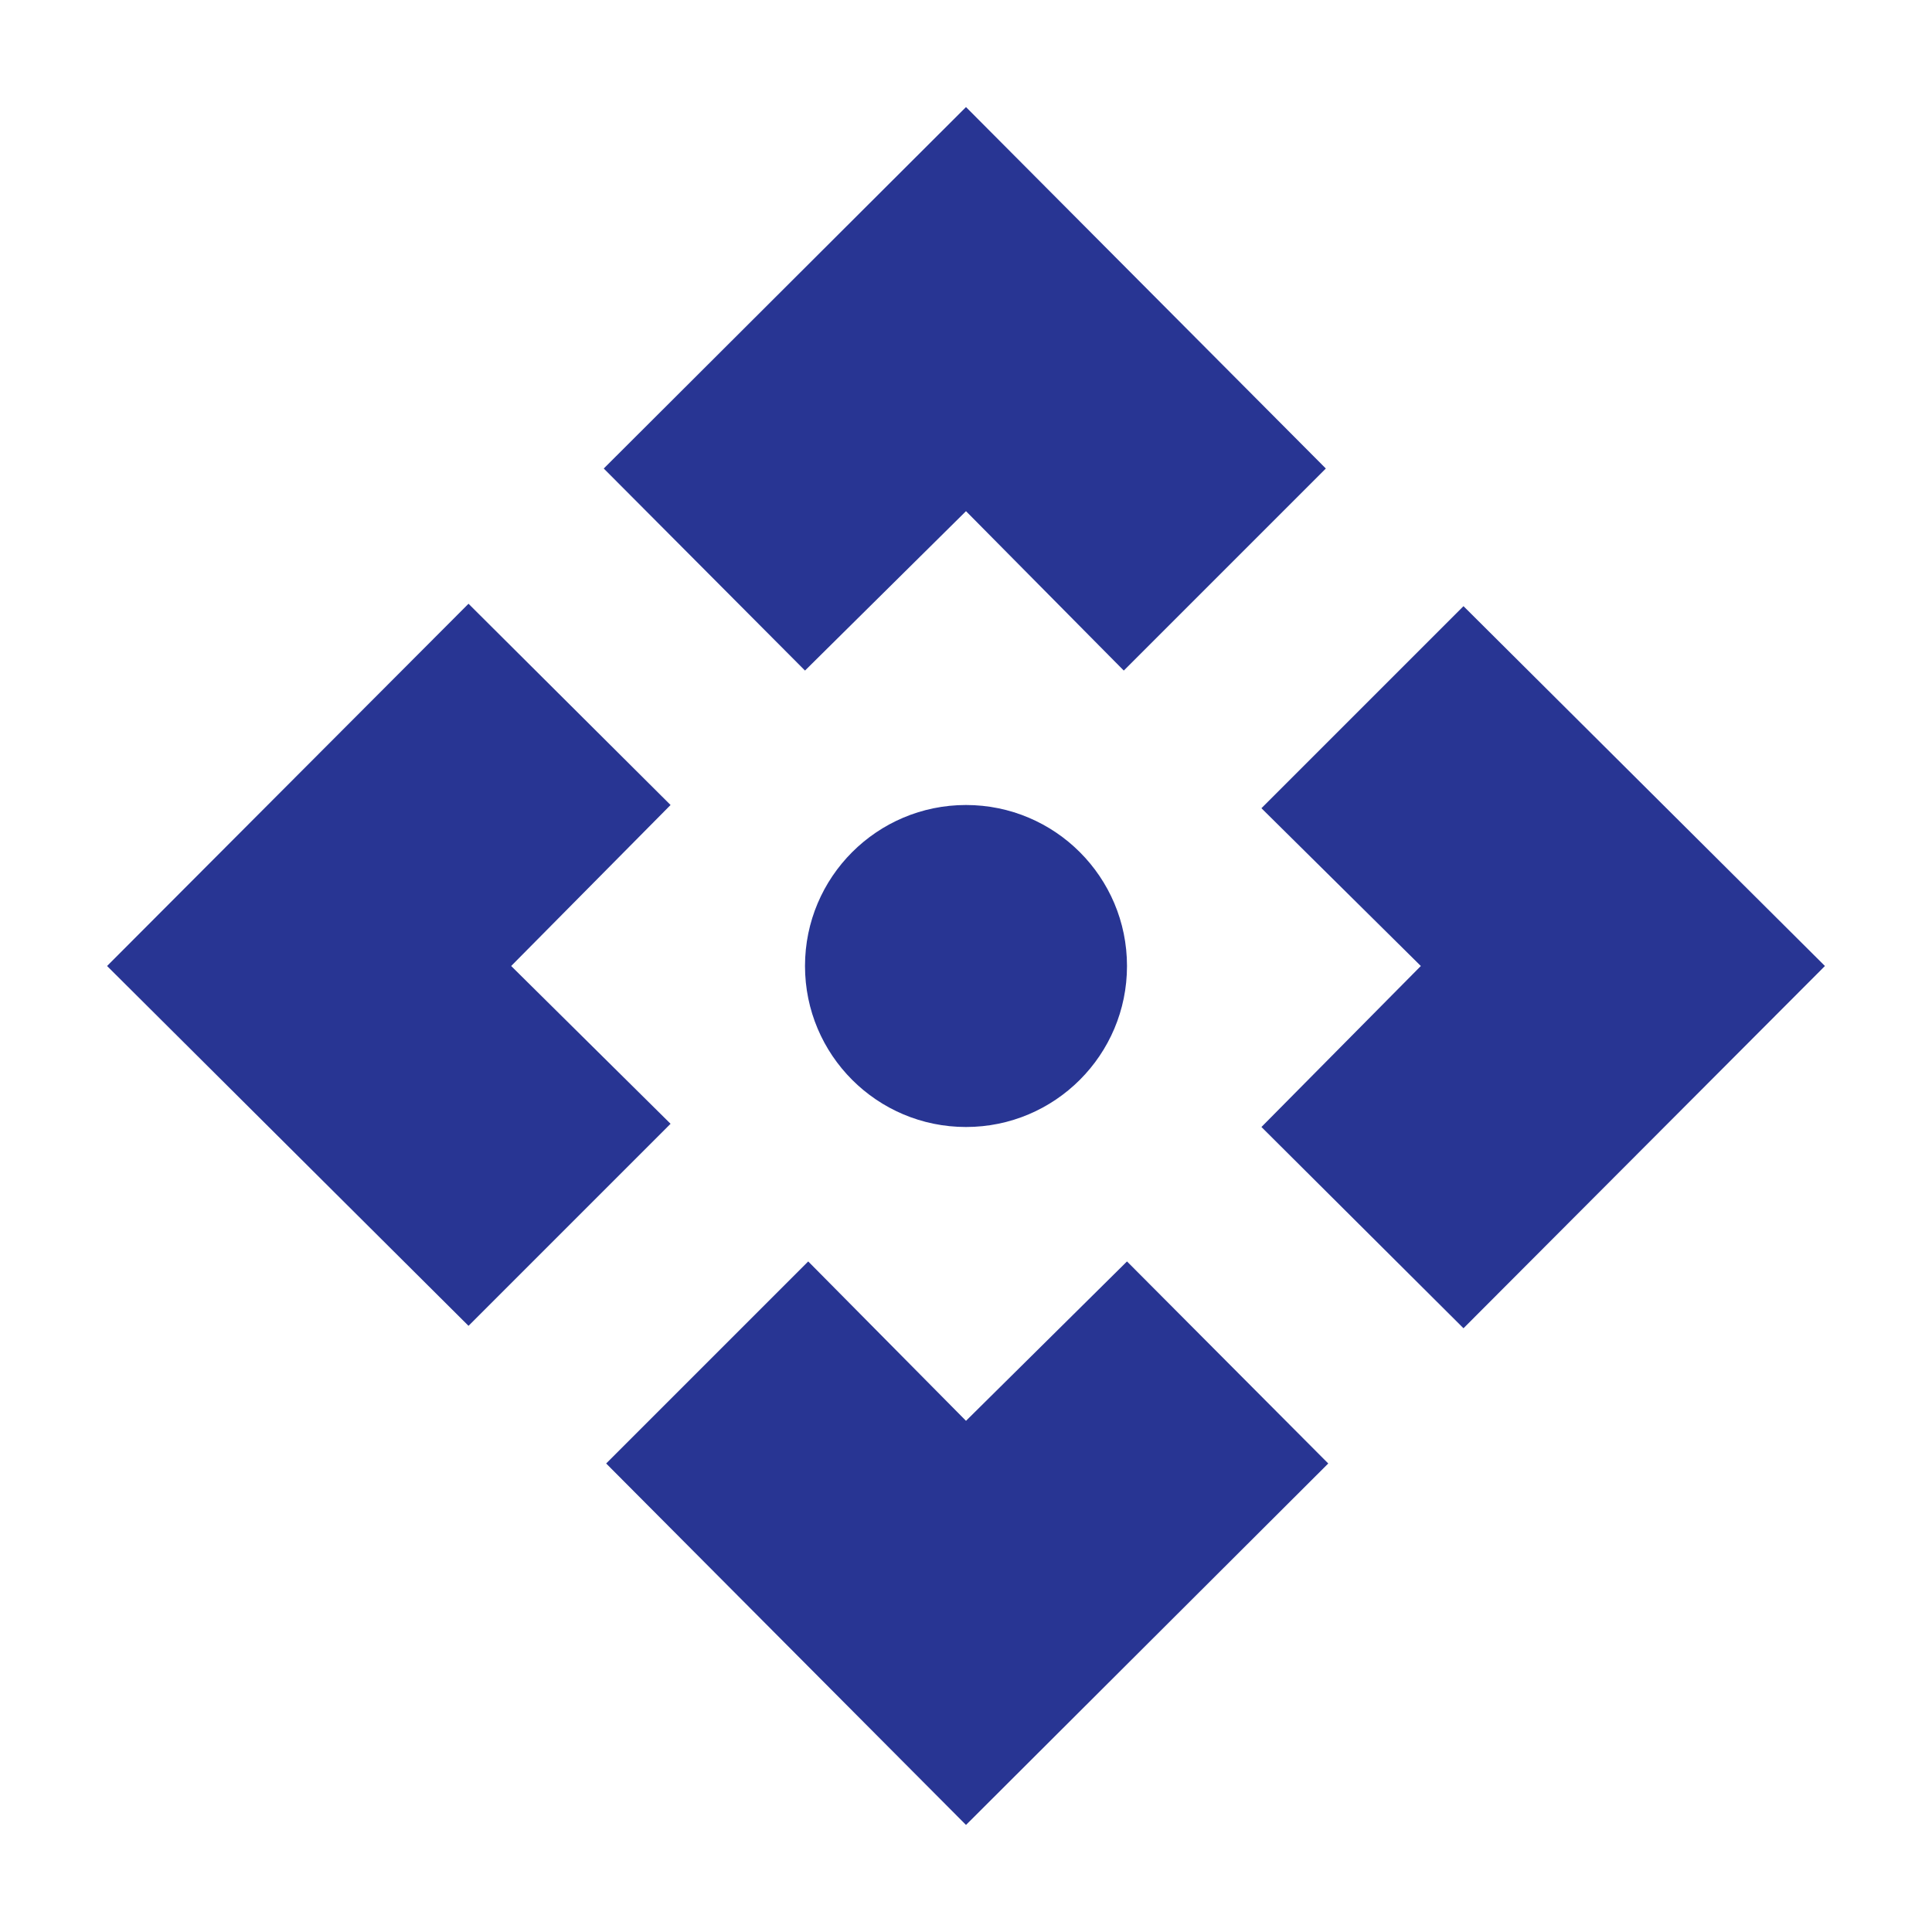
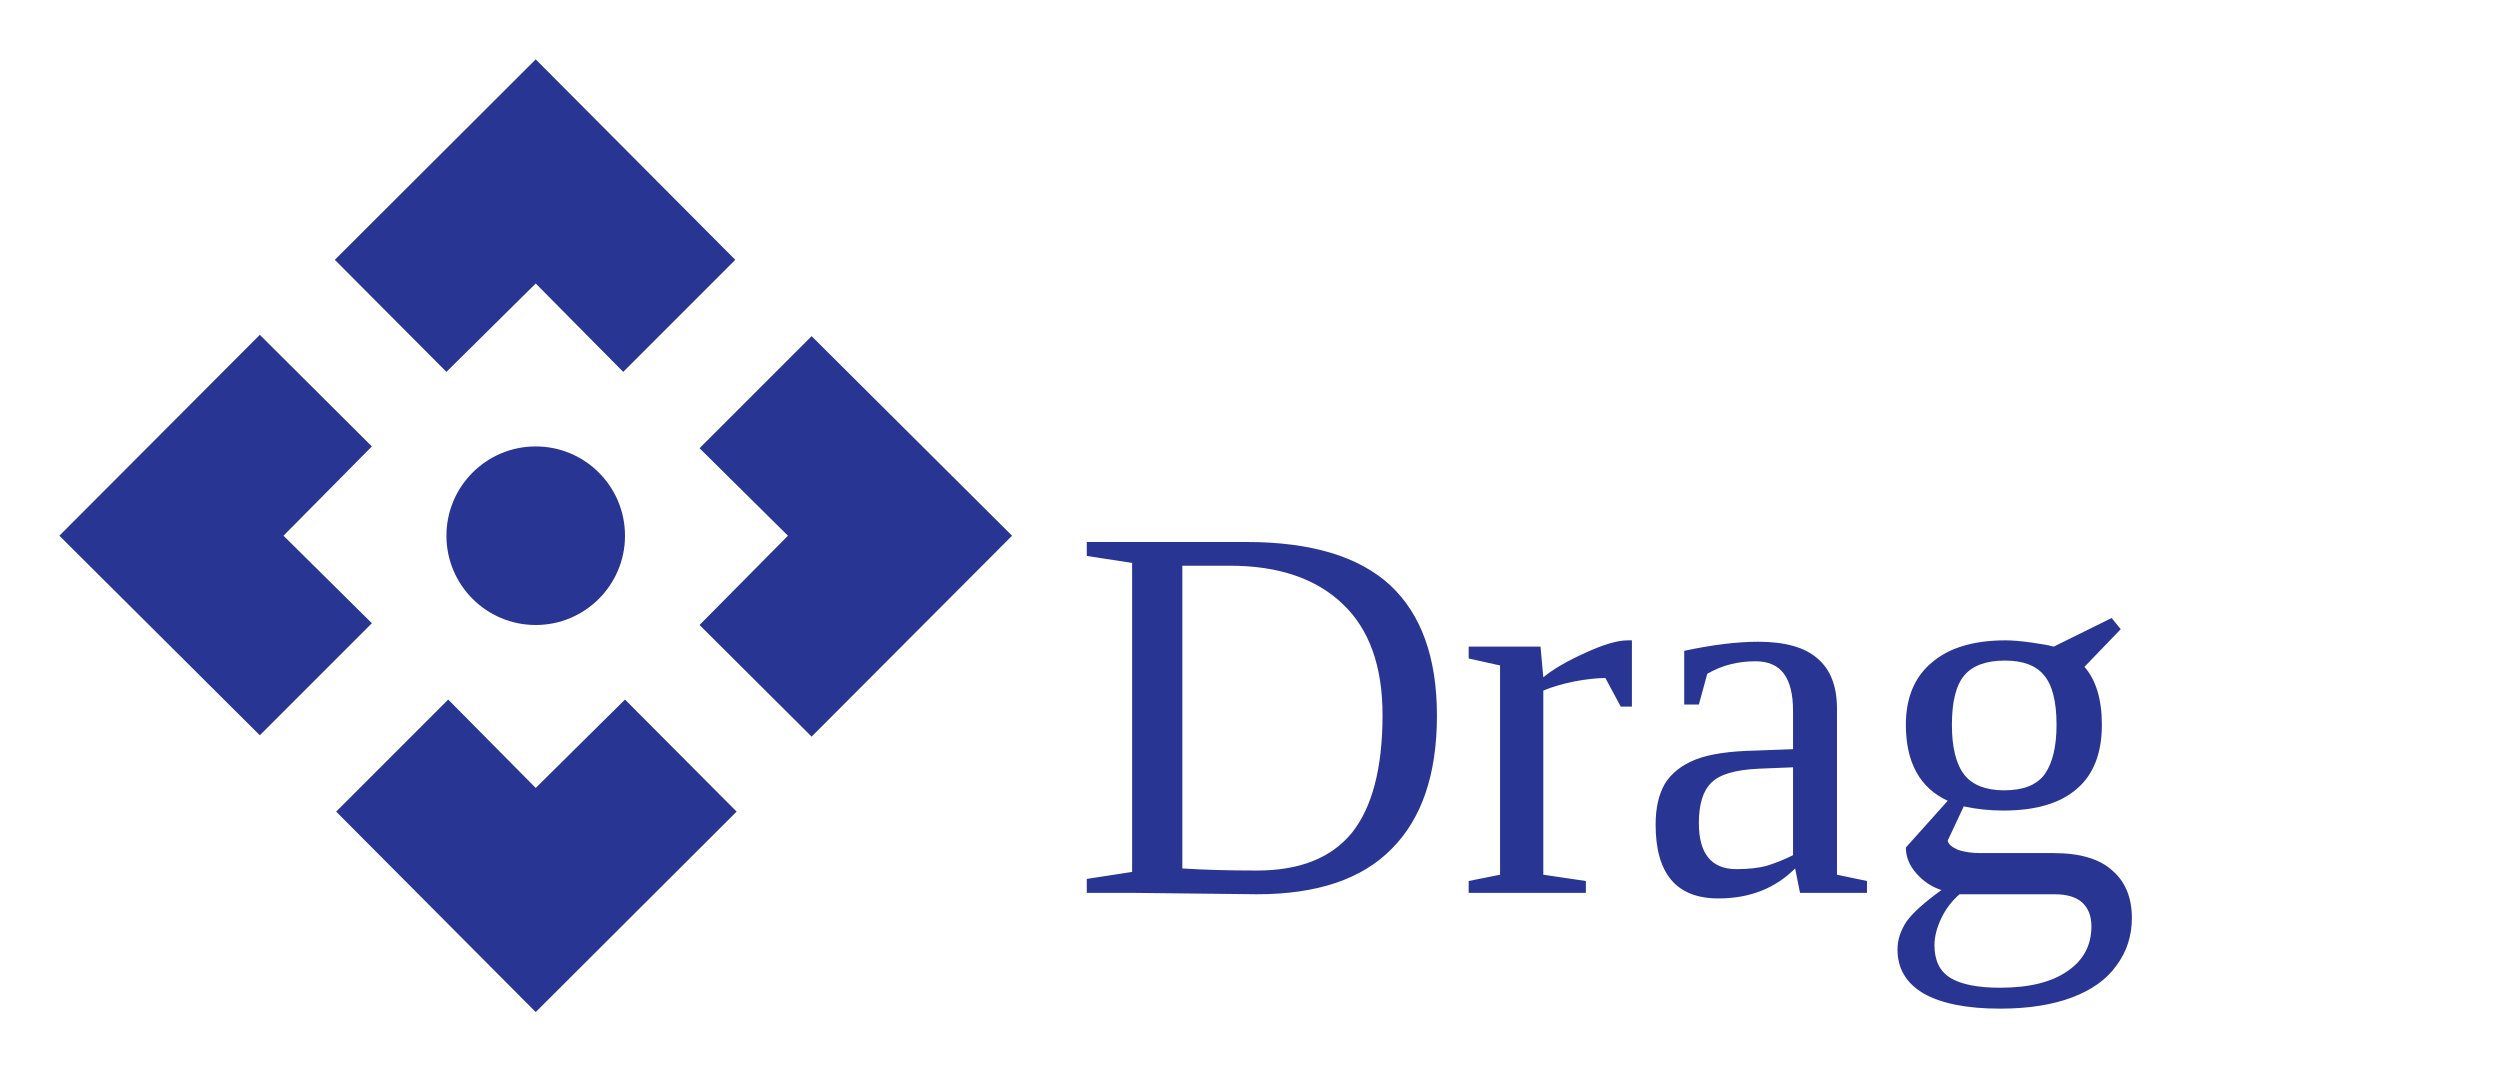
- <svg xmlns="http://www.w3.org/2000/svg" version="1.1" width="24" height="24" viewBox="0 0 24 24">
+ <svg xmlns="http://www.w3.org/2000/svg" version="1.1" width="56" height="24" viewBox="0 0 56 24">
  <path d="M22.67,12L18.18,16.5L15.67,14L17.65,12L15.67,10.04L18.18,7.53L22.67,12M12,1.33L16.47,5.82L13.96,8.33L12,6.35L10,8.33L7.5,5.82L12,1.33M12,22.67L7.53,18.18L10.04,15.67L12,17.65L14,15.67L16.5,18.18L12,22.67M1.33,12L5.82,7.5L8.33,10L6.35,12L8.33,13.96L5.82,16.47L1.33,12M12,10A2,2 0 0,1 14,12A2,2 0 0,1 12,14A2,2 0 0,1 10,12A2,2 0 0,1 12,10Z" fill="#283593" />
+   <text x="24" y="20" fill="#283593">Drag</text>
</svg>
